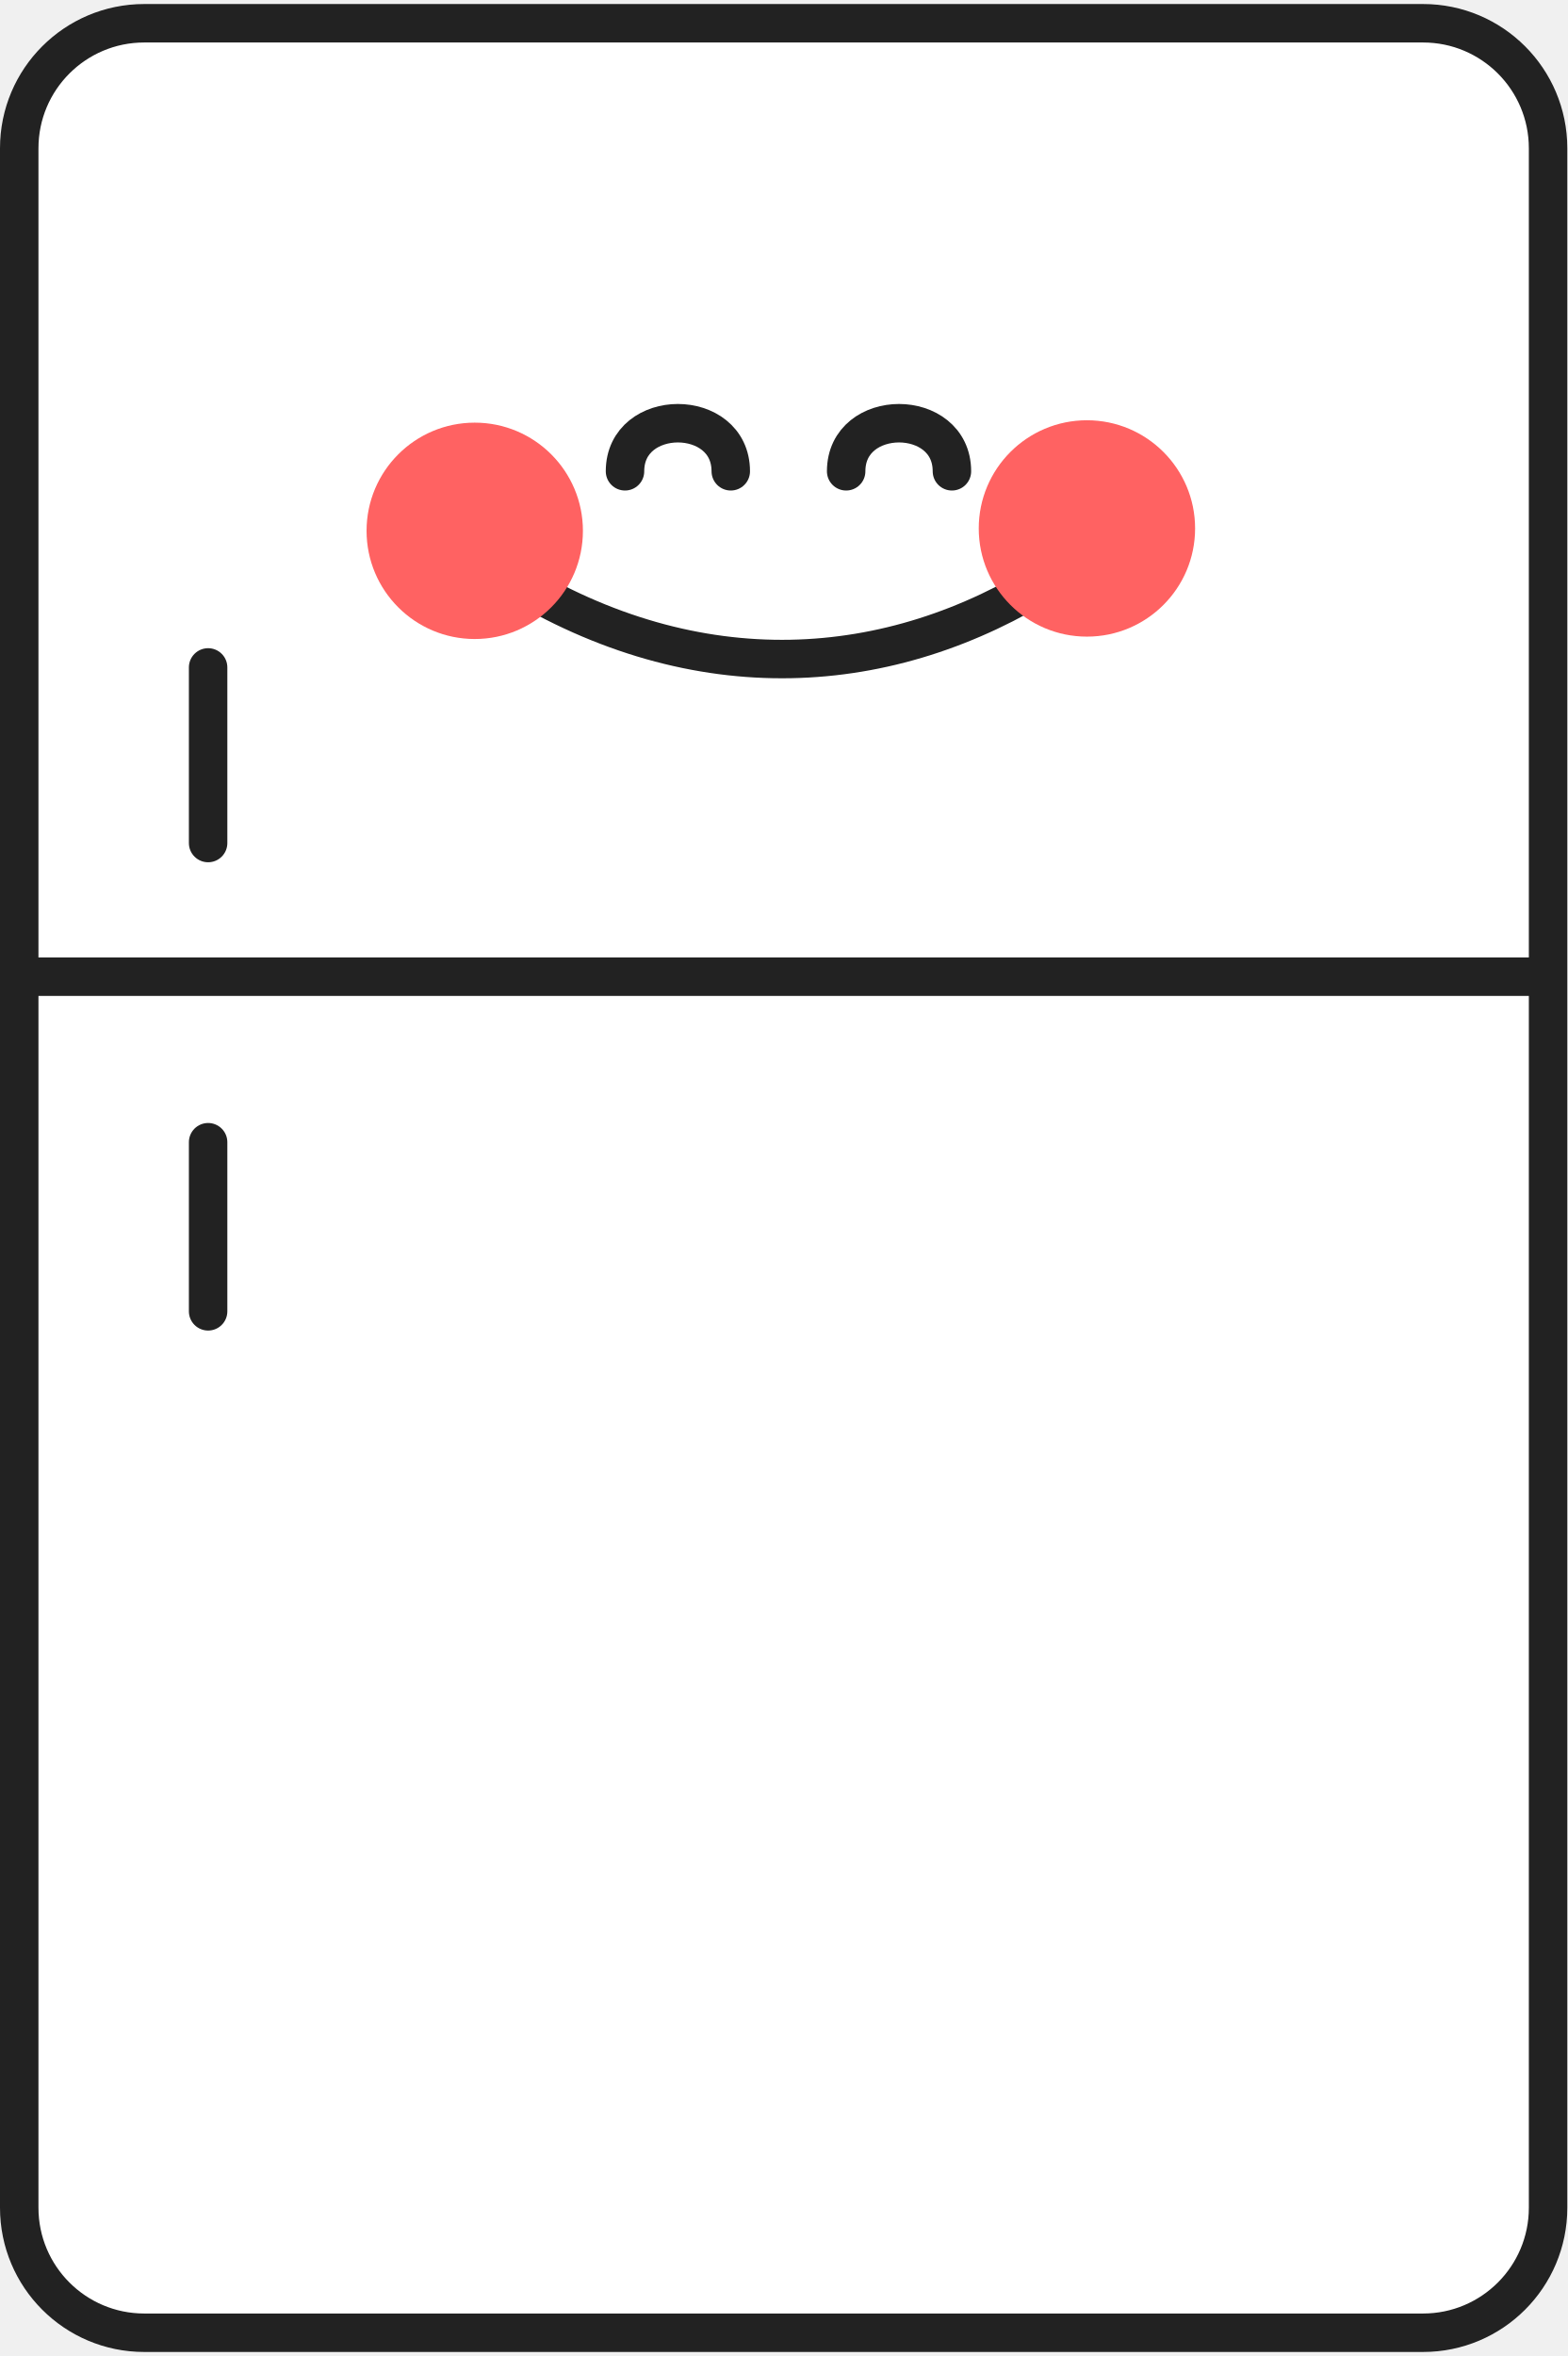
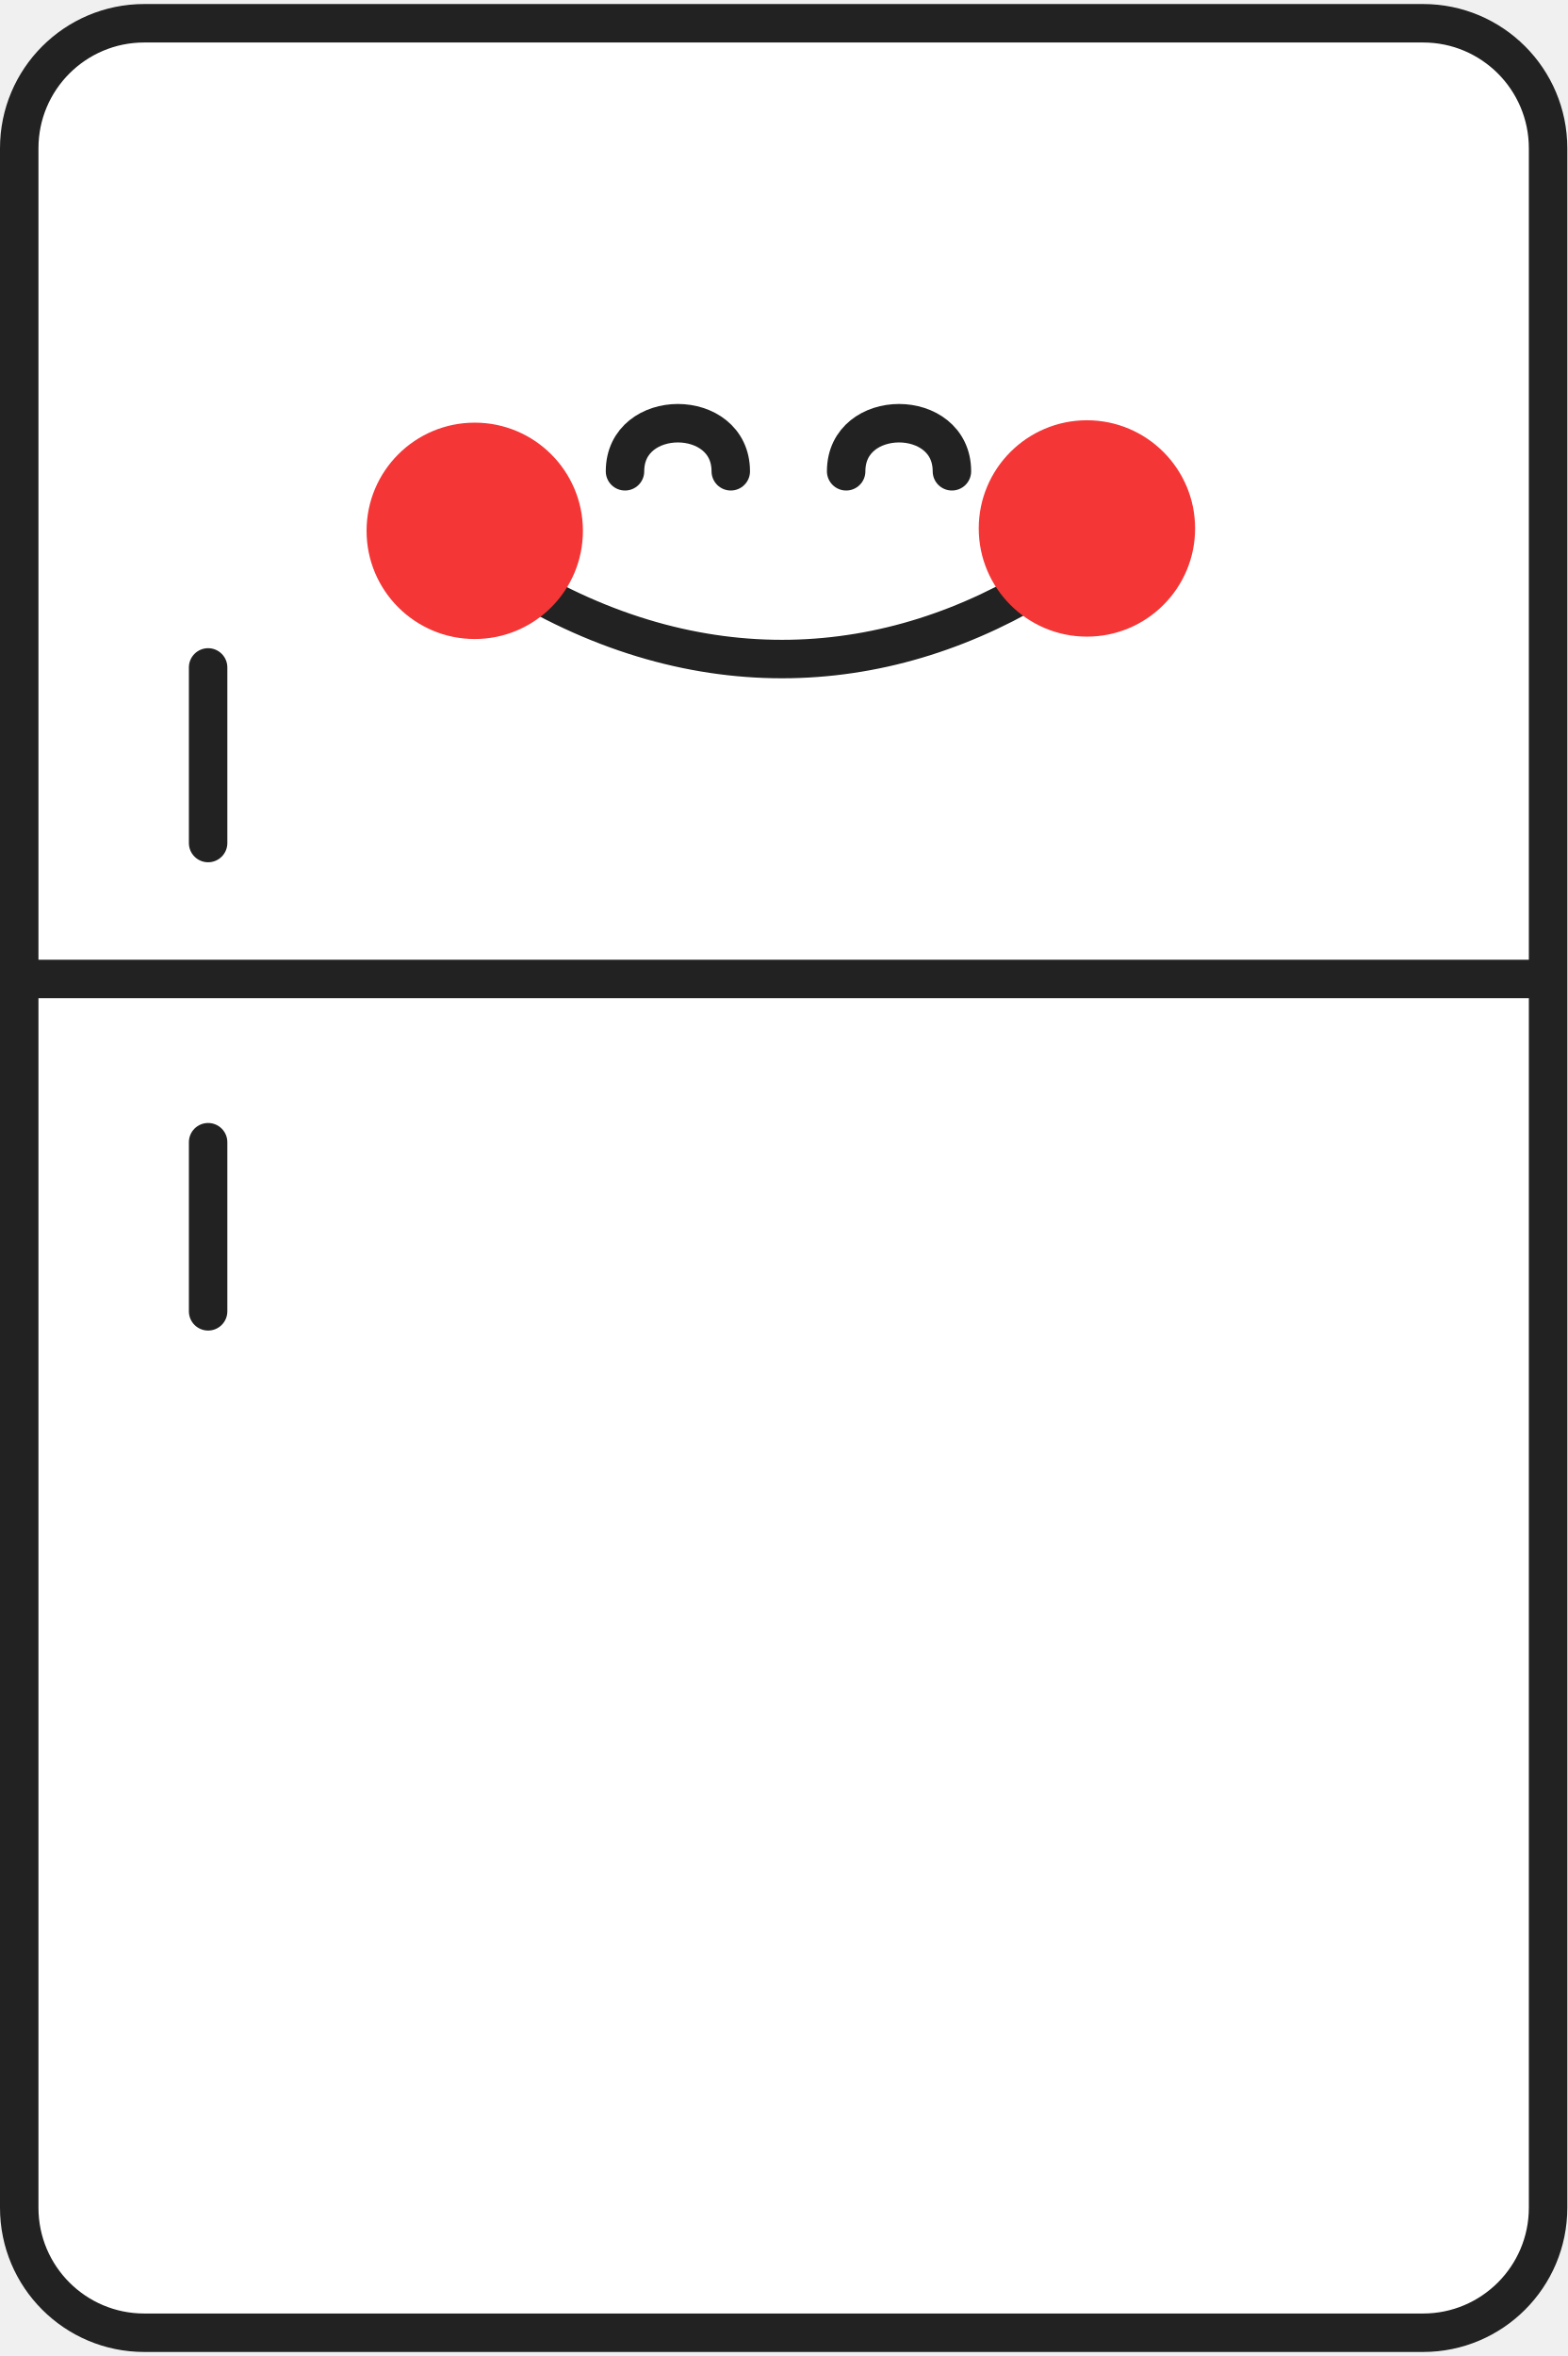
<svg xmlns="http://www.w3.org/2000/svg" width="163" height="245" fill="none">
-   <g transform="translate(0 .419)">
-     <path fill="#fff" stroke="#222" stroke-width="4" d="M2 15C2 7.82 7.82 2 15 2h133c7.18 0 13 5.82 13 13v214.162c0 7.179-5.82 13-13 13H15c-7.18 0-13-5.82-13-13z" />
-     <path stroke="#222" stroke-linecap="round" stroke-width="4" d="M21.644 68.986v18.262m0 31.112v17.585" />
-     <path stroke="#222" stroke-width="4" d="M.43 101.147h160.605" />
-     <path stroke="#222" stroke-linecap="round" stroke-width="4" d="M53.094 59.667c19.453 11.95 39.462 10.56 56.137 0" />
-     <circle cx="113.04" cy="54.534" r="11.25" fill="#ff6262" />
-     <path stroke="#222" stroke-linecap="round" stroke-width="4" d="M88 48.59c0-6.666 11-6.666 11 0m-34 0c0-6.666 11-6.666 11 0" />
-     <circle cx="49.373" cy="54.782" r="11.25" fill="#ff6262" />
-   </g>
+   <path fill="#fff" stroke="#222" stroke-width="4" d="M2 15.419c0-7.18 5.82-13 13-13h133c7.18 0 13 5.82 13 13v214.162c0 7.179-5.82 13-13 13H15c-7.18 0-13-5.82-13-13z" />
+   <path stroke="#222" stroke-linecap="round" stroke-width="4" d="M88 49.009c0-6.666 11-6.666 11 0m-34 0c0-6.666 11-6.666 11 0M53.094 60.086c19.453 11.95 39.462 10.56 56.137 0M2.799 101.803h156.34M21.644 69.405v18.262m0 31.112v17.585" />
+   <path fill="#f53636" d="M60.623 55.201a11.25 11.25 0 0 1-11.25 11.25 11.25 11.25 0 0 1-11.25-11.25 11.25 11.25 0 0 1 11.25-11.25 11.25 11.25 0 0 1 11.25 11.25zm63.667-.248a11.25 11.25 0 0 1-11.25 11.25 11.25 11.25 0 0 1-11.25-11.25 11.25 11.25 0 0 1 11.25-11.25 11.25 11.25 0 0 1 11.25 11.25z" />
</svg>
